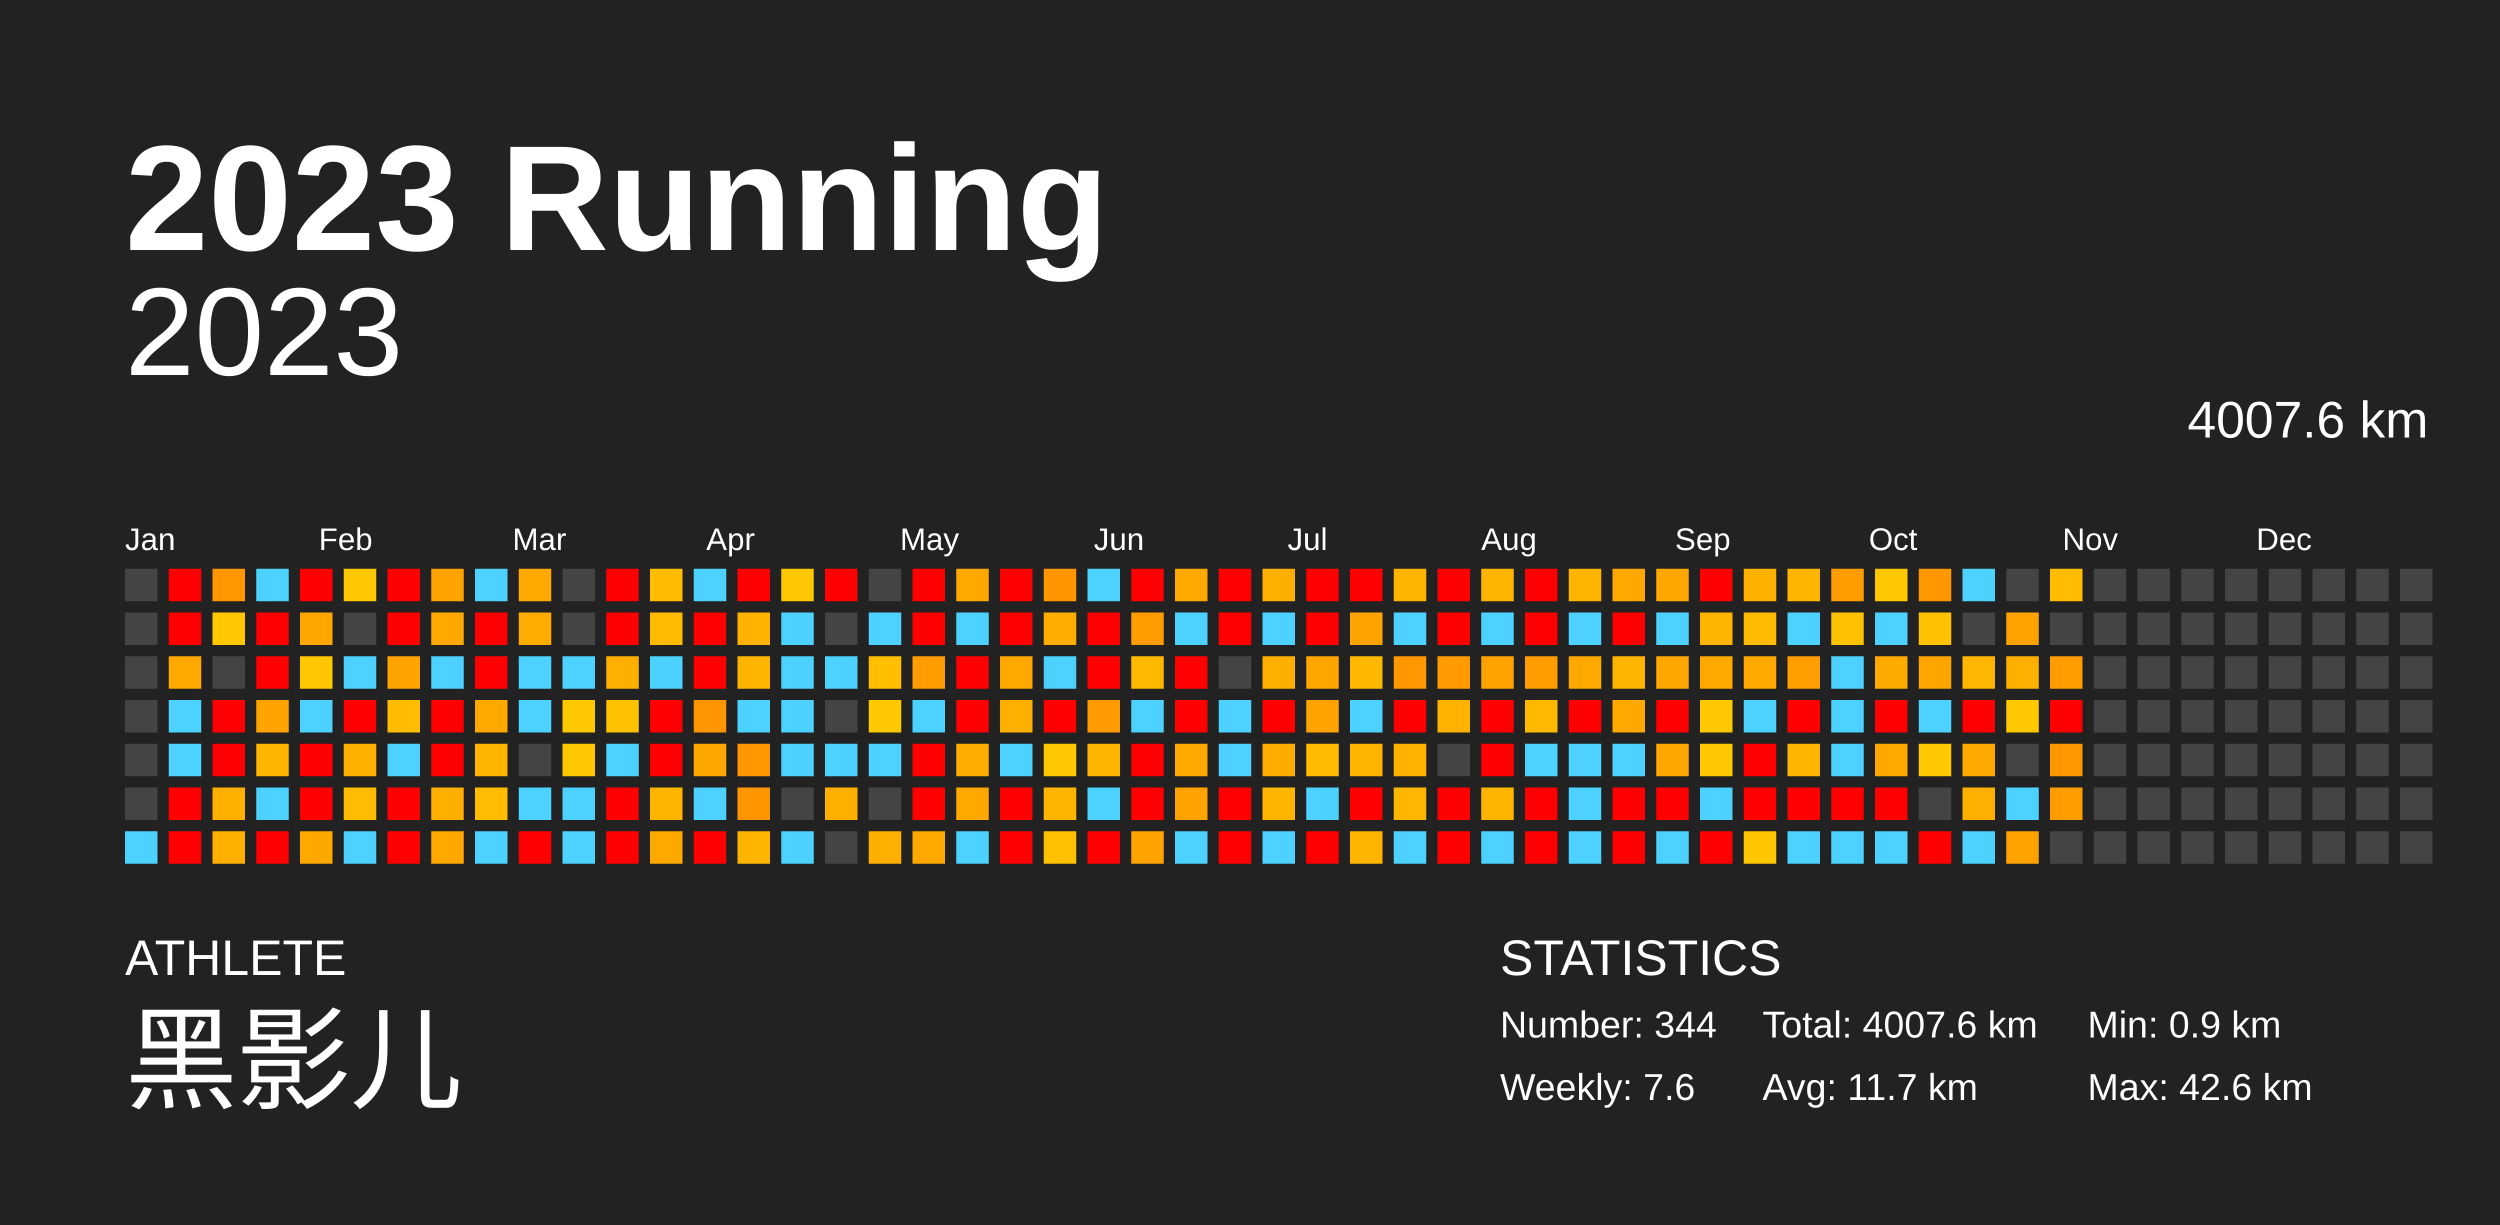
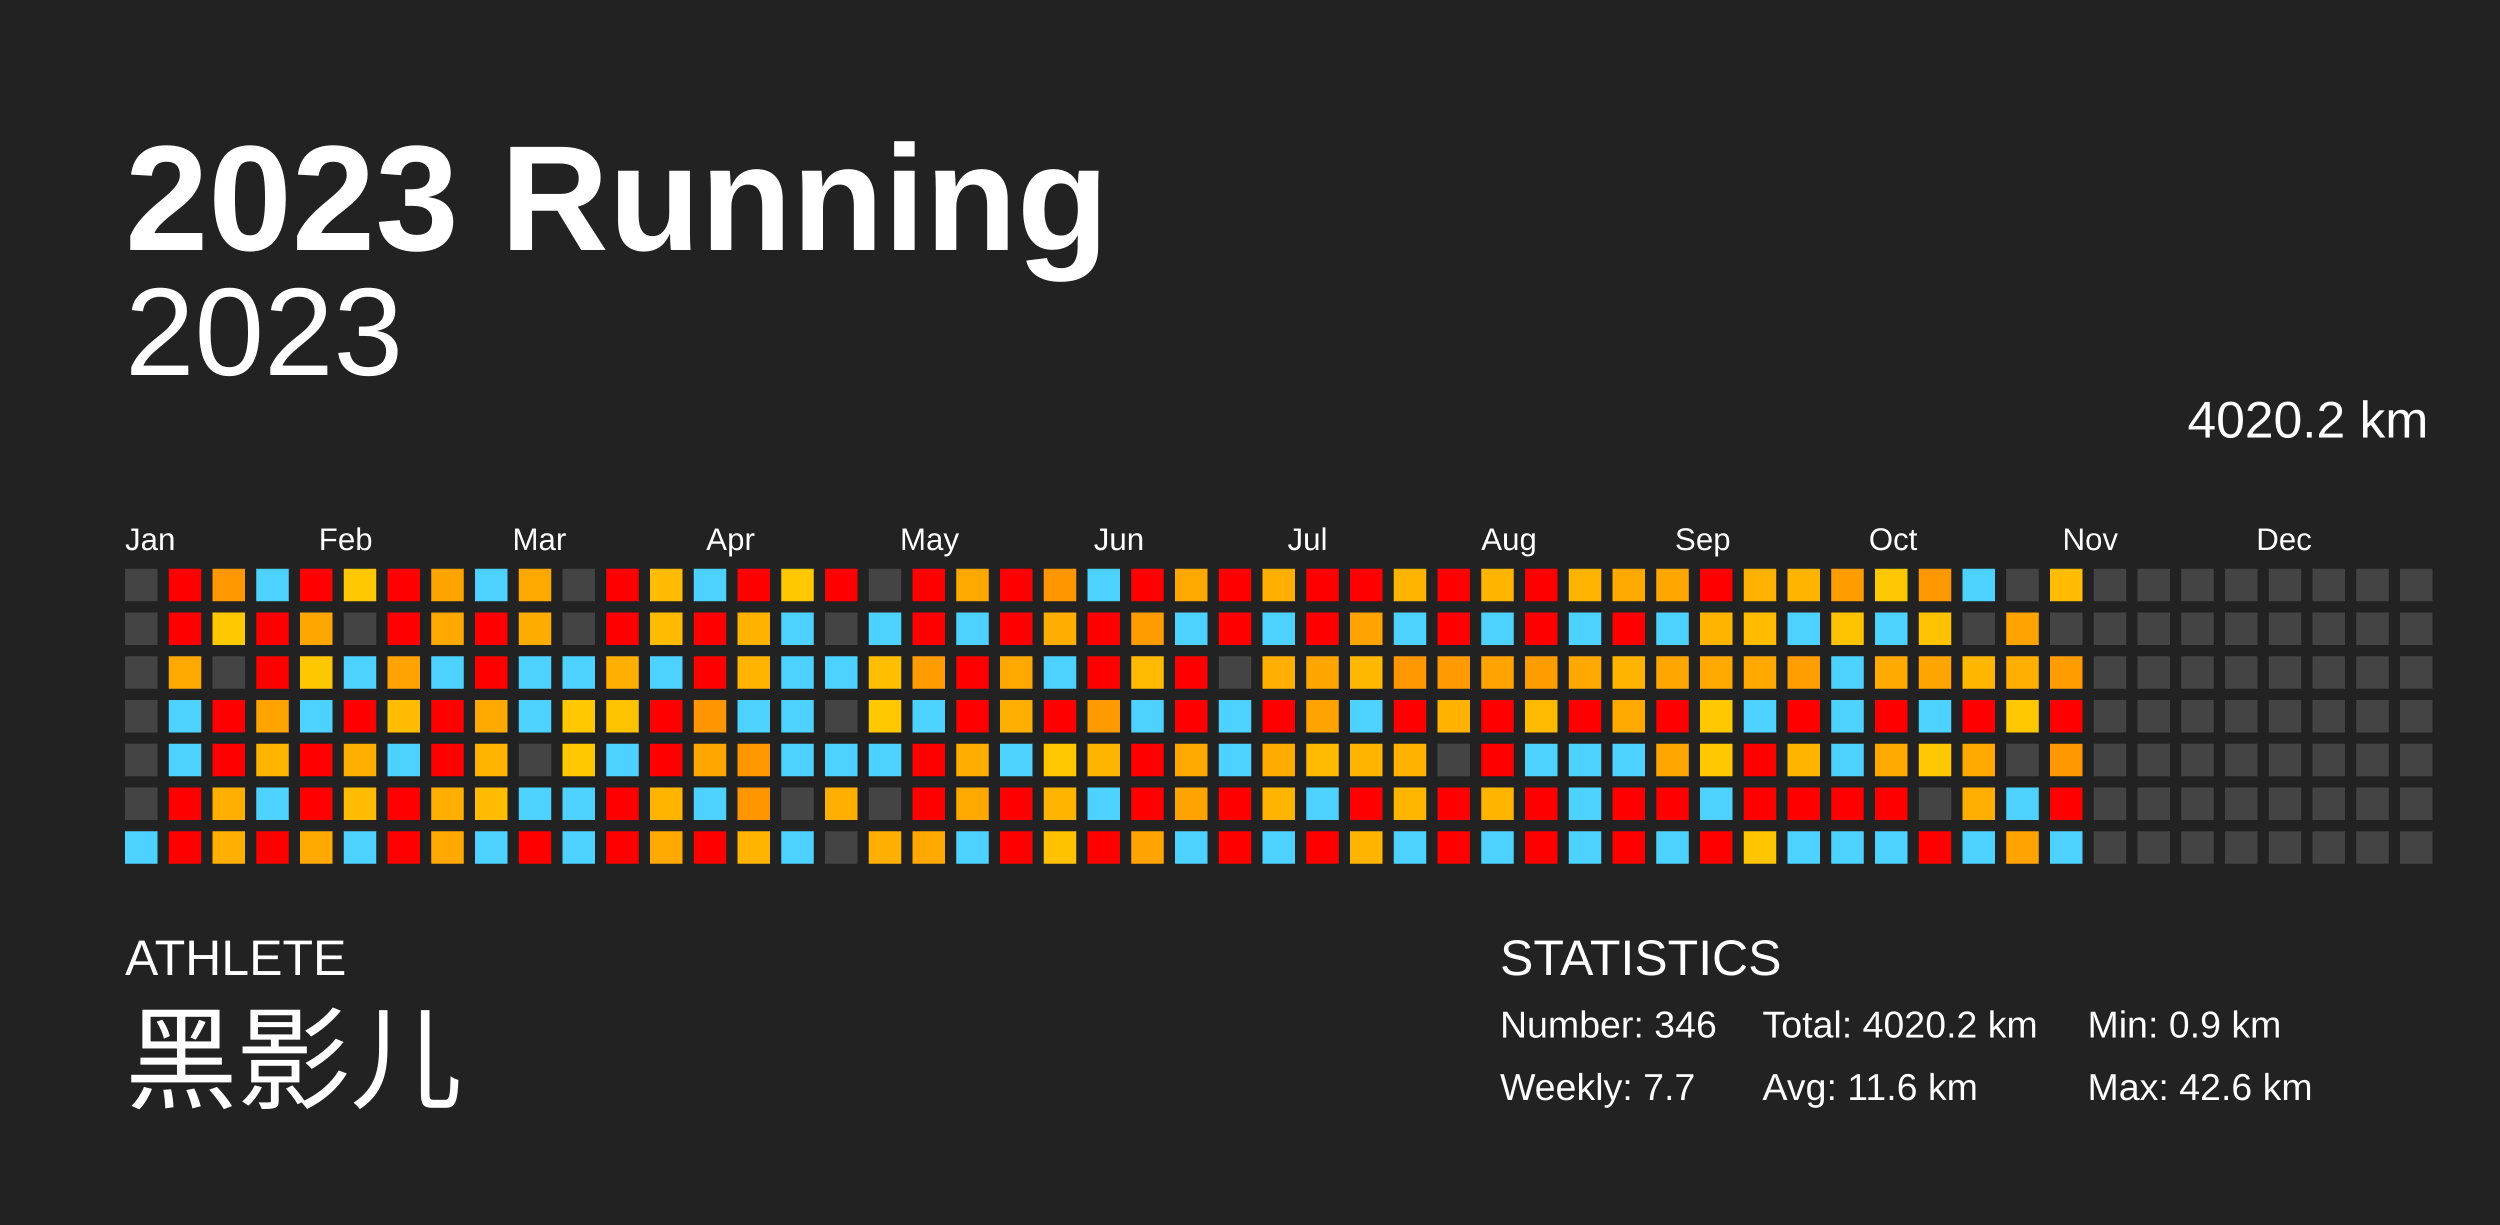
<svg xmlns="http://www.w3.org/2000/svg" baseProfile="full" height="98mm" version="1.1" viewBox="0,0,200,98" width="200mm">
  <defs />
  <rect fill="#222222" height="98" width="200" x="0" y="0" />
  <text fill="#FFFFFF" style="font-size:12px; font-family:Arial; font-weight:bold;" x="10" y="20">2023 Running</text>
  <text fill="#FFFFFF" style="font-size:4px; font-family:Arial" x="10" y="78">ATHLETE</text>
  <text fill="#FFFFFF" style="font-size:9px; font-family:Arial" x="10" y="88">黑影儿</text>
  <text fill="#FFFFFF" style="font-size:4px; font-family:Arial" x="120" y="78">STATISTICS</text>
-   <text fill="#FFFFFF" style="font-size:3px; font-family:Arial" x="120" y="83">Number: 344</text>
-   <text fill="#FFFFFF" style="font-size:3px; font-family:Arial" x="120" y="88">Weekly: 7.6</text>
-   <text fill="#FFFFFF" style="font-size:3px; font-family:Arial" x="141" y="83">Total: 4007.6 km</text>
-   <text fill="#FFFFFF" style="font-size:3px; font-family:Arial" x="141" y="88">Avg: 11.7 km</text>
+   <text fill="#FFFFFF" style="font-size:3px; font-family:Arial" x="120" y="83">Number: 346</text>
+   <text fill="#FFFFFF" style="font-size:3px; font-family:Arial" x="120" y="88">Weekly: 7.7</text>
+   <text fill="#FFFFFF" style="font-size:3px; font-family:Arial" x="141" y="83">Total: 4020.2 km</text>
+   <text fill="#FFFFFF" style="font-size:3px; font-family:Arial" x="141" y="88">Avg: 11.6 km</text>
  <text fill="#FFFFFF" style="font-size:3px; font-family:Arial" x="167" y="83">Min: 0.9 km</text>
  <text fill="#FFFFFF" style="font-size:3px; font-family:Arial" x="167" y="88">Max: 42.6 km</text>
  <text alignment-baseline="hanging" fill="#FFFFFF" style="font-size:10.0px; font-family:Arial;" x="10" y="30">2023</text>
-   <text alignment-baseline="hanging" fill="#FFFFFF" style="font-size:4.125px; font-family:Arial;" x="175" y="35">4007.6 km</text>
+   <text alignment-baseline="hanging" fill="#FFFFFF" style="font-size:4.125px; font-family:Arial;" x="175" y="35">4020.2 km</text>
  <text fill="#FFFFFF" style="font-size:2.5px; font-family:Arial" x="10.0" y="44">Jan</text>
  <text fill="#FFFFFF" style="font-size:2.5px; font-family:Arial" x="25.5" y="44">Feb</text>
  <text fill="#FFFFFF" style="font-size:2.5px; font-family:Arial" x="41.0" y="44">Mar</text>
  <text fill="#FFFFFF" style="font-size:2.5px; font-family:Arial" x="56.5" y="44">Apr</text>
  <text fill="#FFFFFF" style="font-size:2.5px; font-family:Arial" x="72.0" y="44">May</text>
  <text fill="#FFFFFF" style="font-size:2.5px; font-family:Arial" x="87.5" y="44">Jun</text>
  <text fill="#FFFFFF" style="font-size:2.5px; font-family:Arial" x="103.0" y="44">Jul</text>
  <text fill="#FFFFFF" style="font-size:2.5px; font-family:Arial" x="118.5" y="44">Aug</text>
  <text fill="#FFFFFF" style="font-size:2.5px; font-family:Arial" x="134.0" y="44">Sep</text>
  <text fill="#FFFFFF" style="font-size:2.5px; font-family:Arial" x="149.5" y="44">Oct</text>
  <text fill="#FFFFFF" style="font-size:2.5px; font-family:Arial" x="165.0" y="44">Nov</text>
  <text fill="#FFFFFF" style="font-size:2.5px; font-family:Arial" x="180.5" y="44">Dec</text>
  <rect fill="#444444" height="2.6" width="2.6" x="10.0" y="45.5" />
  <rect fill="#444444" height="2.6" width="2.6" x="10.0" y="49.0" />
  <rect fill="#444444" height="2.6" width="2.6" x="10.0" y="52.5" />
  <rect fill="#444444" height="2.6" width="2.6" x="10.0" y="56.0" />
  <rect fill="#444444" height="2.6" width="2.6" x="10.0" y="59.5" />
  <rect fill="#444444" height="2.6" width="2.6" x="10.0" y="63.0" />
  <rect fill="#4dd2ff" height="2.6" width="2.6" x="10.0" y="66.5" />
  <rect fill="red" height="2.6" width="2.6" x="13.5" y="45.5" />
  <rect fill="red" height="2.6" width="2.6" x="13.5" y="49.0" />
  <rect fill="#ffa900" height="2.6" width="2.6" x="13.5" y="52.5" />
  <rect fill="#4dd2ff" height="2.6" width="2.6" x="13.5" y="56.0" />
  <rect fill="#4dd2ff" height="2.6" width="2.6" x="13.5" y="59.5" />
  <rect fill="red" height="2.6" width="2.6" x="13.5" y="63.0" />
  <rect fill="red" height="2.6" width="2.6" x="13.5" y="66.5" />
  <rect fill="#ff9700" height="2.6" width="2.6" x="17.0" y="45.5" />
  <rect fill="#ffc800" height="2.6" width="2.6" x="17.0" y="49.0" />
  <rect fill="#444444" height="2.6" width="2.6" x="17.0" y="52.5" />
  <rect fill="red" height="2.6" width="2.6" x="17.0" y="56.0" />
  <rect fill="red" height="2.6" width="2.6" x="17.0" y="59.5" />
  <rect fill="#ffaf00" height="2.6" width="2.6" x="17.0" y="63.0" />
  <rect fill="#ffaf00" height="2.6" width="2.6" x="17.0" y="66.5" />
  <rect fill="#4dd2ff" height="2.6" width="2.6" x="20.5" y="45.5" />
  <rect fill="red" height="2.6" width="2.6" x="20.5" y="49.0" />
  <rect fill="red" height="2.6" width="2.6" x="20.5" y="52.5" />
  <rect fill="#ffa300" height="2.6" width="2.6" x="20.5" y="56.0" />
  <rect fill="#ffb500" height="2.6" width="2.6" x="20.5" y="59.5" />
  <rect fill="#4dd2ff" height="2.6" width="2.6" x="20.5" y="63.0" />
  <rect fill="red" height="2.6" width="2.6" x="20.5" y="66.5" />
  <rect fill="red" height="2.6" width="2.6" x="24.0" y="45.5" />
  <rect fill="#ffa700" height="2.6" width="2.6" x="24.0" y="49.0" />
  <rect fill="#ffc700" height="2.6" width="2.6" x="24.0" y="52.5" />
  <rect fill="#4dd2ff" height="2.6" width="2.6" x="24.0" y="56.0" />
  <rect fill="red" height="2.6" width="2.6" x="24.0" y="59.5" />
  <rect fill="red" height="2.6" width="2.6" x="24.0" y="63.0" />
  <rect fill="#ffa900" height="2.6" width="2.6" x="24.0" y="66.5" />
  <rect fill="#ffc800" height="2.6" width="2.6" x="27.5" y="45.5" />
  <rect fill="#444444" height="2.6" width="2.6" x="27.5" y="49.0" />
  <rect fill="#4dd2ff" height="2.6" width="2.6" x="27.5" y="52.5" />
  <rect fill="red" height="2.6" width="2.6" x="27.5" y="56.0" />
  <rect fill="#ffaf00" height="2.6" width="2.6" x="27.5" y="59.5" />
  <rect fill="#ffbc00" height="2.6" width="2.6" x="27.5" y="63.0" />
  <rect fill="#4dd2ff" height="2.6" width="2.6" x="27.5" y="66.5" />
  <rect fill="red" height="2.6" width="2.6" x="31.0" y="45.5" />
  <rect fill="red" height="2.6" width="2.6" x="31.0" y="49.0" />
  <rect fill="#ffa300" height="2.6" width="2.6" x="31.0" y="52.5" />
  <rect fill="#ffbc00" height="2.6" width="2.6" x="31.0" y="56.0" />
  <rect fill="#4dd2ff" height="2.6" width="2.6" x="31.0" y="59.5" />
  <rect fill="red" height="2.6" width="2.6" x="31.0" y="63.0" />
  <rect fill="red" height="2.6" width="2.6" x="31.0" y="66.5" />
  <rect fill="#ffa300" height="2.6" width="2.6" x="34.5" y="45.5" />
  <rect fill="#ffa900" height="2.6" width="2.6" x="34.5" y="49.0" />
  <rect fill="#4dd2ff" height="2.6" width="2.6" x="34.5" y="52.5" />
  <rect fill="red" height="2.6" width="2.6" x="34.5" y="56.0" />
  <rect fill="red" height="2.6" width="2.6" x="34.5" y="59.5" />
  <rect fill="#ffaf00" height="2.6" width="2.6" x="34.5" y="63.0" />
  <rect fill="#ffa900" height="2.6" width="2.6" x="34.5" y="66.5" />
  <rect fill="#4dd2ff" height="2.6" width="2.6" x="38.0" y="45.5" />
  <rect fill="red" height="2.6" width="2.6" x="38.0" y="49.0" />
  <rect fill="red" height="2.6" width="2.6" x="38.0" y="52.5" />
  <rect fill="#ffa900" height="2.6" width="2.6" x="38.0" y="56.0" />
  <rect fill="#ffb400" height="2.6" width="2.6" x="38.0" y="59.5" />
  <rect fill="#ffbc00" height="2.6" width="2.6" x="38.0" y="63.0" />
  <rect fill="#4dd2ff" height="2.6" width="2.6" x="38.0" y="66.5" />
  <rect fill="#ffa900" height="2.6" width="2.6" x="41.5" y="45.5" />
  <rect fill="#ffac00" height="2.6" width="2.6" x="41.5" y="49.0" />
  <rect fill="#4dd2ff" height="2.6" width="2.6" x="41.5" y="52.5" />
  <rect fill="#4dd2ff" height="2.6" width="2.6" x="41.5" y="56.0" />
  <rect fill="#444444" height="2.6" width="2.6" x="41.5" y="59.5" />
  <rect fill="#4dd2ff" height="2.6" width="2.6" x="41.5" y="63.0" />
  <rect fill="red" height="2.6" width="2.6" x="41.5" y="66.5" />
  <rect fill="#444444" height="2.6" width="2.6" x="45.0" y="45.5" />
  <rect fill="#444444" height="2.6" width="2.6" x="45.0" y="49.0" />
  <rect fill="#4dd2ff" height="2.6" width="2.6" x="45.0" y="52.5" />
  <rect fill="#ffc800" height="2.6" width="2.6" x="45.0" y="56.0" />
  <rect fill="#ffc800" height="2.6" width="2.6" x="45.0" y="59.5" />
  <rect fill="#4dd2ff" height="2.6" width="2.6" x="45.0" y="63.0" />
  <rect fill="#4dd2ff" height="2.6" width="2.6" x="45.0" y="66.5" />
  <rect fill="red" height="2.6" width="2.6" x="48.5" y="45.5" />
  <rect fill="red" height="2.6" width="2.6" x="48.5" y="49.0" />
  <rect fill="#ffaf00" height="2.6" width="2.6" x="48.5" y="52.5" />
  <rect fill="#ffc200" height="2.6" width="2.6" x="48.5" y="56.0" />
  <rect fill="#4dd2ff" height="2.6" width="2.6" x="48.5" y="59.5" />
  <rect fill="red" height="2.6" width="2.6" x="48.5" y="63.0" />
  <rect fill="red" height="2.6" width="2.6" x="48.5" y="66.5" />
  <rect fill="#ffbc00" height="2.6" width="2.6" x="52.0" y="45.5" />
  <rect fill="#ffbb00" height="2.6" width="2.6" x="52.0" y="49.0" />
  <rect fill="#4dd2ff" height="2.6" width="2.6" x="52.0" y="52.5" />
  <rect fill="red" height="2.6" width="2.6" x="52.0" y="56.0" />
  <rect fill="red" height="2.6" width="2.6" x="52.0" y="59.5" />
  <rect fill="#ffb500" height="2.6" width="2.6" x="52.0" y="63.0" />
  <rect fill="#ffa900" height="2.6" width="2.6" x="52.0" y="66.5" />
  <rect fill="#4dd2ff" height="2.6" width="2.6" x="55.5" y="45.5" />
  <rect fill="red" height="2.6" width="2.6" x="55.5" y="49.0" />
  <rect fill="red" height="2.6" width="2.6" x="55.5" y="52.5" />
  <rect fill="#ff9500" height="2.6" width="2.6" x="55.5" y="56.0" />
  <rect fill="#ffa600" height="2.6" width="2.6" x="55.5" y="59.5" />
  <rect fill="#4dd2ff" height="2.6" width="2.6" x="55.5" y="63.0" />
  <rect fill="red" height="2.6" width="2.6" x="55.5" y="66.5" />
  <rect fill="red" height="2.6" width="2.6" x="59.0" y="45.5" />
  <rect fill="#ffb200" height="2.6" width="2.6" x="59.0" y="49.0" />
  <rect fill="#ffb500" height="2.6" width="2.6" x="59.0" y="52.5" />
  <rect fill="#4dd2ff" height="2.6" width="2.6" x="59.0" y="56.0" />
  <rect fill="#ff9700" height="2.6" width="2.6" x="59.0" y="59.5" />
  <rect fill="#ff9600" height="2.6" width="2.6" x="59.0" y="63.0" />
  <rect fill="#ffb500" height="2.6" width="2.6" x="59.0" y="66.5" />
  <rect fill="#ffc800" height="2.6" width="2.6" x="62.5" y="45.5" />
  <rect fill="#4dd2ff" height="2.6" width="2.6" x="62.5" y="49.0" />
  <rect fill="#4dd2ff" height="2.6" width="2.6" x="62.5" y="52.5" />
  <rect fill="#4dd2ff" height="2.6" width="2.6" x="62.5" y="56.0" />
  <rect fill="#4dd2ff" height="2.6" width="2.6" x="62.5" y="59.5" />
  <rect fill="#444444" height="2.6" width="2.6" x="62.5" y="63.0" />
  <rect fill="#4dd2ff" height="2.6" width="2.6" x="62.5" y="66.5" />
  <rect fill="red" height="2.6" width="2.6" x="66.0" y="45.5" />
  <rect fill="#444444" height="2.6" width="2.6" x="66.0" y="49.0" />
  <rect fill="#4dd2ff" height="2.6" width="2.6" x="66.0" y="52.5" />
  <rect fill="#444444" height="2.6" width="2.6" x="66.0" y="56.0" />
  <rect fill="#4dd2ff" height="2.6" width="2.6" x="66.0" y="59.5" />
  <rect fill="#ffaf00" height="2.6" width="2.6" x="66.0" y="63.0" />
  <rect fill="#444444" height="2.6" width="2.6" x="66.0" y="66.5" />
  <rect fill="#444444" height="2.6" width="2.6" x="69.5" y="45.5" />
  <rect fill="#4dd2ff" height="2.6" width="2.6" x="69.5" y="49.0" />
  <rect fill="#ffbf00" height="2.6" width="2.6" x="69.5" y="52.5" />
  <rect fill="#ffc800" height="2.6" width="2.6" x="69.5" y="56.0" />
  <rect fill="#4dd2ff" height="2.6" width="2.6" x="69.5" y="59.5" />
  <rect fill="#444444" height="2.6" width="2.6" x="69.5" y="63.0" />
  <rect fill="#ffaf00" height="2.6" width="2.6" x="69.5" y="66.5" />
  <rect fill="red" height="2.6" width="2.6" x="73.0" y="45.5" />
  <rect fill="red" height="2.6" width="2.6" x="73.0" y="49.0" />
  <rect fill="#ff9d00" height="2.6" width="2.6" x="73.0" y="52.5" />
  <rect fill="#4dd2ff" height="2.6" width="2.6" x="73.0" y="56.0" />
  <rect fill="red" height="2.6" width="2.6" x="73.0" y="59.5" />
  <rect fill="red" height="2.6" width="2.6" x="73.0" y="63.0" />
  <rect fill="#ffa900" height="2.6" width="2.6" x="73.0" y="66.5" />
  <rect fill="#ffa900" height="2.6" width="2.6" x="76.5" y="45.5" />
  <rect fill="#4dd2ff" height="2.6" width="2.6" x="76.5" y="49.0" />
  <rect fill="red" height="2.6" width="2.6" x="76.5" y="52.5" />
  <rect fill="red" height="2.6" width="2.6" x="76.5" y="56.0" />
  <rect fill="#ffad00" height="2.6" width="2.6" x="76.5" y="59.5" />
  <rect fill="#ffa900" height="2.6" width="2.6" x="76.5" y="63.0" />
  <rect fill="#4dd2ff" height="2.6" width="2.6" x="76.5" y="66.5" />
  <rect fill="red" height="2.6" width="2.6" x="80.0" y="45.5" />
  <rect fill="red" height="2.6" width="2.6" x="80.0" y="49.0" />
  <rect fill="#ffa900" height="2.6" width="2.6" x="80.0" y="52.5" />
  <rect fill="#ffaf00" height="2.6" width="2.6" x="80.0" y="56.0" />
  <rect fill="#4dd2ff" height="2.6" width="2.6" x="80.0" y="59.5" />
  <rect fill="red" height="2.6" width="2.6" x="80.0" y="63.0" />
  <rect fill="red" height="2.6" width="2.6" x="80.0" y="66.5" />
  <rect fill="#ff9600" height="2.6" width="2.6" x="83.5" y="45.5" />
  <rect fill="#ffae00" height="2.6" width="2.6" x="83.5" y="49.0" />
  <rect fill="#4dd2ff" height="2.6" width="2.6" x="83.5" y="52.5" />
  <rect fill="red" height="2.6" width="2.6" x="83.5" y="56.0" />
  <rect fill="#ffc800" height="2.6" width="2.6" x="83.5" y="59.5" />
  <rect fill="#ffb500" height="2.6" width="2.6" x="83.5" y="63.0" />
  <rect fill="#ffc100" height="2.6" width="2.6" x="83.5" y="66.5" />
  <rect fill="#4dd2ff" height="2.6" width="2.6" x="87.0" y="45.5" />
  <rect fill="red" height="2.6" width="2.6" x="87.0" y="49.0" />
  <rect fill="red" height="2.6" width="2.6" x="87.0" y="52.5" />
  <rect fill="#ff9b00" height="2.6" width="2.6" x="87.0" y="56.0" />
  <rect fill="#ffb500" height="2.6" width="2.6" x="87.0" y="59.5" />
  <rect fill="#4dd2ff" height="2.6" width="2.6" x="87.0" y="63.0" />
  <rect fill="red" height="2.6" width="2.6" x="87.0" y="66.5" />
  <rect fill="red" height="2.6" width="2.6" x="90.5" y="45.5" />
  <rect fill="#ff9c00" height="2.6" width="2.6" x="90.5" y="49.0" />
  <rect fill="#ffba00" height="2.6" width="2.6" x="90.5" y="52.5" />
  <rect fill="#4dd2ff" height="2.6" width="2.6" x="90.5" y="56.0" />
  <rect fill="red" height="2.6" width="2.6" x="90.5" y="59.5" />
  <rect fill="red" height="2.6" width="2.6" x="90.5" y="63.0" />
  <rect fill="#ffa300" height="2.6" width="2.6" x="90.5" y="66.5" />
  <rect fill="#ffa900" height="2.6" width="2.6" x="94.0" y="45.5" />
  <rect fill="#4dd2ff" height="2.6" width="2.6" x="94.0" y="49.0" />
  <rect fill="red" height="2.6" width="2.6" x="94.0" y="52.5" />
  <rect fill="red" height="2.6" width="2.6" x="94.0" y="56.0" />
  <rect fill="#ffa900" height="2.6" width="2.6" x="94.0" y="59.5" />
  <rect fill="#ffa300" height="2.6" width="2.6" x="94.0" y="63.0" />
  <rect fill="#4dd2ff" height="2.6" width="2.6" x="94.0" y="66.5" />
  <rect fill="red" height="2.6" width="2.6" x="97.5" y="45.5" />
  <rect fill="red" height="2.6" width="2.6" x="97.5" y="49.0" />
  <rect fill="#444444" height="2.6" width="2.6" x="97.5" y="52.5" />
  <rect fill="#4dd2ff" height="2.6" width="2.6" x="97.5" y="56.0" />
  <rect fill="#4dd2ff" height="2.6" width="2.6" x="97.5" y="59.5" />
  <rect fill="red" height="2.6" width="2.6" x="97.5" y="63.0" />
  <rect fill="red" height="2.6" width="2.6" x="97.5" y="66.5" />
  <rect fill="#ffaf00" height="2.6" width="2.6" x="101.0" y="45.5" />
  <rect fill="#4dd2ff" height="2.6" width="2.6" x="101.0" y="49.0" />
  <rect fill="#ffaf00" height="2.6" width="2.6" x="101.0" y="52.5" />
  <rect fill="red" height="2.6" width="2.6" x="101.0" y="56.0" />
  <rect fill="#ffab00" height="2.6" width="2.6" x="101.0" y="59.5" />
  <rect fill="#ffb500" height="2.6" width="2.6" x="101.0" y="63.0" />
  <rect fill="#4dd2ff" height="2.6" width="2.6" x="101.0" y="66.5" />
  <rect fill="red" height="2.6" width="2.6" x="104.5" y="45.5" />
  <rect fill="red" height="2.6" width="2.6" x="104.5" y="49.0" />
  <rect fill="#ffa500" height="2.6" width="2.6" x="104.5" y="52.5" />
  <rect fill="#ffa300" height="2.6" width="2.6" x="104.5" y="56.0" />
  <rect fill="#ffbb00" height="2.6" width="2.6" x="104.5" y="59.5" />
  <rect fill="#4dd2ff" height="2.6" width="2.6" x="104.5" y="63.0" />
  <rect fill="red" height="2.6" width="2.6" x="104.5" y="66.5" />
  <rect fill="red" height="2.6" width="2.6" x="108.0" y="45.5" />
  <rect fill="#ffa300" height="2.6" width="2.6" x="108.0" y="49.0" />
  <rect fill="#ffb800" height="2.6" width="2.6" x="108.0" y="52.5" />
  <rect fill="#4dd2ff" height="2.6" width="2.6" x="108.0" y="56.0" />
  <rect fill="#ffb400" height="2.6" width="2.6" x="108.0" y="59.5" />
  <rect fill="red" height="2.6" width="2.6" x="108.0" y="63.0" />
  <rect fill="#ffb500" height="2.6" width="2.6" x="108.0" y="66.5" />
  <rect fill="#ffb500" height="2.6" width="2.6" x="111.5" y="45.5" />
  <rect fill="#4dd2ff" height="2.6" width="2.6" x="111.5" y="49.0" />
  <rect fill="#ff9700" height="2.6" width="2.6" x="111.5" y="52.5" />
  <rect fill="red" height="2.6" width="2.6" x="111.5" y="56.0" />
  <rect fill="#ffb300" height="2.6" width="2.6" x="111.5" y="59.5" />
  <rect fill="#ffb600" height="2.6" width="2.6" x="111.5" y="63.0" />
  <rect fill="#4dd2ff" height="2.6" width="2.6" x="111.5" y="66.5" />
  <rect fill="red" height="2.6" width="2.6" x="115.0" y="45.5" />
  <rect fill="red" height="2.6" width="2.6" x="115.0" y="49.0" />
  <rect fill="#ff9b00" height="2.6" width="2.6" x="115.0" y="52.5" />
  <rect fill="#ffb300" height="2.6" width="2.6" x="115.0" y="56.0" />
  <rect fill="#444444" height="2.6" width="2.6" x="115.0" y="59.5" />
  <rect fill="red" height="2.6" width="2.6" x="115.0" y="63.0" />
  <rect fill="red" height="2.6" width="2.6" x="115.0" y="66.5" />
  <rect fill="#ffb500" height="2.6" width="2.6" x="118.5" y="45.5" />
  <rect fill="#4dd2ff" height="2.6" width="2.6" x="118.5" y="49.0" />
  <rect fill="#ffa300" height="2.6" width="2.6" x="118.5" y="52.5" />
  <rect fill="red" height="2.6" width="2.6" x="118.5" y="56.0" />
  <rect fill="red" height="2.6" width="2.6" x="118.5" y="59.5" />
  <rect fill="#ffb500" height="2.6" width="2.6" x="118.5" y="63.0" />
  <rect fill="#4dd2ff" height="2.6" width="2.6" x="118.5" y="66.5" />
  <rect fill="red" height="2.6" width="2.6" x="122.0" y="45.5" />
  <rect fill="red" height="2.6" width="2.6" x="122.0" y="49.0" />
  <rect fill="#ff9d00" height="2.6" width="2.6" x="122.0" y="52.5" />
  <rect fill="#ffba00" height="2.6" width="2.6" x="122.0" y="56.0" />
  <rect fill="#4dd2ff" height="2.6" width="2.6" x="122.0" y="59.5" />
  <rect fill="red" height="2.6" width="2.6" x="122.0" y="63.0" />
  <rect fill="red" height="2.6" width="2.6" x="122.0" y="66.5" />
  <rect fill="#ffb500" height="2.6" width="2.6" x="125.5" y="45.5" />
  <rect fill="#4dd2ff" height="2.6" width="2.6" x="125.5" y="49.0" />
  <rect fill="#ffa800" height="2.6" width="2.6" x="125.5" y="52.5" />
  <rect fill="red" height="2.6" width="2.6" x="125.5" y="56.0" />
  <rect fill="#4dd2ff" height="2.6" width="2.6" x="125.5" y="59.5" />
  <rect fill="#4dd2ff" height="2.6" width="2.6" x="125.5" y="63.0" />
  <rect fill="#4dd2ff" height="2.6" width="2.6" x="125.5" y="66.5" />
  <rect fill="#ffa800" height="2.6" width="2.6" x="129.0" y="45.5" />
  <rect fill="red" height="2.6" width="2.6" x="129.0" y="49.0" />
  <rect fill="#ffb400" height="2.6" width="2.6" x="129.0" y="52.5" />
  <rect fill="#ffa900" height="2.6" width="2.6" x="129.0" y="56.0" />
  <rect fill="#4dd2ff" height="2.6" width="2.6" x="129.0" y="59.5" />
  <rect fill="red" height="2.6" width="2.6" x="129.0" y="63.0" />
  <rect fill="red" height="2.6" width="2.6" x="129.0" y="66.5" />
  <rect fill="#ffa600" height="2.6" width="2.6" x="132.5" y="45.5" />
  <rect fill="#4dd2ff" height="2.6" width="2.6" x="132.5" y="49.0" />
  <rect fill="#ffa700" height="2.6" width="2.6" x="132.5" y="52.5" />
  <rect fill="red" height="2.6" width="2.6" x="132.5" y="56.0" />
  <rect fill="#ffa700" height="2.6" width="2.6" x="132.5" y="59.5" />
  <rect fill="red" height="2.6" width="2.6" x="132.5" y="63.0" />
  <rect fill="#4dd2ff" height="2.6" width="2.6" x="132.5" y="66.5" />
  <rect fill="red" height="2.6" width="2.6" x="136.0" y="45.5" />
  <rect fill="#ffb500" height="2.6" width="2.6" x="136.0" y="49.0" />
  <rect fill="#ffa800" height="2.6" width="2.6" x="136.0" y="52.5" />
  <rect fill="#ffc800" height="2.6" width="2.6" x="136.0" y="56.0" />
  <rect fill="#ffc800" height="2.6" width="2.6" x="136.0" y="59.5" />
  <rect fill="#4dd2ff" height="2.6" width="2.6" x="136.0" y="63.0" />
  <rect fill="red" height="2.6" width="2.6" x="136.0" y="66.5" />
  <rect fill="#ffb100" height="2.6" width="2.6" x="139.5" y="45.5" />
  <rect fill="#ffbb00" height="2.6" width="2.6" x="139.5" y="49.0" />
  <rect fill="#ffa800" height="2.6" width="2.6" x="139.5" y="52.5" />
  <rect fill="#4dd2ff" height="2.6" width="2.6" x="139.5" y="56.0" />
  <rect fill="red" height="2.6" width="2.6" x="139.5" y="59.5" />
  <rect fill="red" height="2.6" width="2.6" x="139.5" y="63.0" />
  <rect fill="#ffc500" height="2.6" width="2.6" x="139.5" y="66.5" />
  <rect fill="#ffb500" height="2.6" width="2.6" x="143.0" y="45.5" />
  <rect fill="#4dd2ff" height="2.6" width="2.6" x="143.0" y="49.0" />
  <rect fill="#ff9e00" height="2.6" width="2.6" x="143.0" y="52.5" />
  <rect fill="red" height="2.6" width="2.6" x="143.0" y="56.0" />
  <rect fill="#ffb500" height="2.6" width="2.6" x="143.0" y="59.5" />
  <rect fill="red" height="2.6" width="2.6" x="143.0" y="63.0" />
  <rect fill="#4dd2ff" height="2.6" width="2.6" x="143.0" y="66.5" />
  <rect fill="#ff9d00" height="2.6" width="2.6" x="146.5" y="45.5" />
  <rect fill="#ffc200" height="2.6" width="2.6" x="146.5" y="49.0" />
  <rect fill="#4dd2ff" height="2.6" width="2.6" x="146.5" y="52.5" />
  <rect fill="#4dd2ff" height="2.6" width="2.6" x="146.5" y="56.0" />
  <rect fill="#4dd2ff" height="2.6" width="2.6" x="146.5" y="59.5" />
  <rect fill="red" height="2.6" width="2.6" x="146.5" y="63.0" />
  <rect fill="#4dd2ff" height="2.6" width="2.6" x="146.5" y="66.5" />
  <rect fill="#ffc800" height="2.6" width="2.6" x="150.0" y="45.5" />
  <rect fill="#4dd2ff" height="2.6" width="2.6" x="150.0" y="49.0" />
  <rect fill="#ffaa00" height="2.6" width="2.6" x="150.0" y="52.5" />
  <rect fill="red" height="2.6" width="2.6" x="150.0" y="56.0" />
  <rect fill="#ffa900" height="2.6" width="2.6" x="150.0" y="59.5" />
  <rect fill="red" height="2.6" width="2.6" x="150.0" y="63.0" />
  <rect fill="#4dd2ff" height="2.6" width="2.6" x="150.0" y="66.5" />
  <rect fill="#ff9700" height="2.6" width="2.6" x="153.5" y="45.5" />
  <rect fill="#ffc200" height="2.6" width="2.6" x="153.5" y="49.0" />
  <rect fill="#ffa500" height="2.6" width="2.6" x="153.5" y="52.5" />
  <rect fill="#4dd2ff" height="2.6" width="2.6" x="153.5" y="56.0" />
  <rect fill="#ffc800" height="2.6" width="2.6" x="153.5" y="59.5" />
  <rect fill="#444444" height="2.6" width="2.6" x="153.5" y="63.0" />
  <rect fill="red" height="2.6" width="2.6" x="153.5" y="66.5" />
  <rect fill="#4dd2ff" height="2.6" width="2.6" x="157.0" y="45.5" />
  <rect fill="#444444" height="2.6" width="2.6" x="157.0" y="49.0" />
  <rect fill="#ffb600" height="2.6" width="2.6" x="157.0" y="52.5" />
  <rect fill="red" height="2.6" width="2.6" x="157.0" y="56.0" />
  <rect fill="#ffa900" height="2.6" width="2.6" x="157.0" y="59.5" />
  <rect fill="#ffaf00" height="2.6" width="2.6" x="157.0" y="63.0" />
  <rect fill="#4dd2ff" height="2.6" width="2.6" x="157.0" y="66.5" />
  <rect fill="#444444" height="2.6" width="2.6" x="160.5" y="45.5" />
  <rect fill="#ffa300" height="2.6" width="2.6" x="160.5" y="49.0" />
  <rect fill="#ffaf00" height="2.6" width="2.6" x="160.5" y="52.5" />
  <rect fill="#ffc800" height="2.6" width="2.6" x="160.5" y="56.0" />
  <rect fill="#444444" height="2.6" width="2.6" x="160.5" y="59.5" />
  <rect fill="#4dd2ff" height="2.6" width="2.6" x="160.5" y="63.0" />
  <rect fill="#ffa300" height="2.6" width="2.6" x="160.5" y="66.5" />
  <rect fill="#ffbc00" height="2.6" width="2.6" x="164.0" y="45.5" />
  <rect fill="#444444" height="2.6" width="2.6" x="164.0" y="49.0" />
  <rect fill="#ff9c00" height="2.6" width="2.6" x="164.0" y="52.5" />
  <rect fill="red" height="2.6" width="2.6" x="164.0" y="56.0" />
  <rect fill="#ff9700" height="2.6" width="2.6" x="164.0" y="59.5" />
-   <rect fill="#ff9d00" height="2.6" width="2.6" x="164.0" y="63.0" />
-   <rect fill="#444444" height="2.6" width="2.6" x="164.0" y="66.5" />
+   <rect fill="red" height="2.6" width="2.6" x="164.0" y="63.0" />
+   <rect fill="#4dd2ff" height="2.6" width="2.6" x="164.0" y="66.5" />
  <rect fill="#444444" height="2.6" width="2.6" x="167.5" y="45.5" />
  <rect fill="#444444" height="2.6" width="2.6" x="167.5" y="49.0" />
  <rect fill="#444444" height="2.6" width="2.6" x="167.5" y="52.5" />
  <rect fill="#444444" height="2.6" width="2.6" x="167.5" y="56.0" />
  <rect fill="#444444" height="2.6" width="2.6" x="167.5" y="59.5" />
  <rect fill="#444444" height="2.6" width="2.6" x="167.5" y="63.0" />
  <rect fill="#444444" height="2.6" width="2.6" x="167.5" y="66.5" />
  <rect fill="#444444" height="2.6" width="2.6" x="171.0" y="45.5" />
  <rect fill="#444444" height="2.6" width="2.6" x="171.0" y="49.0" />
  <rect fill="#444444" height="2.6" width="2.6" x="171.0" y="52.5" />
  <rect fill="#444444" height="2.6" width="2.6" x="171.0" y="56.0" />
  <rect fill="#444444" height="2.6" width="2.6" x="171.0" y="59.5" />
  <rect fill="#444444" height="2.6" width="2.6" x="171.0" y="63.0" />
  <rect fill="#444444" height="2.6" width="2.6" x="171.0" y="66.5" />
  <rect fill="#444444" height="2.6" width="2.6" x="174.5" y="45.5" />
  <rect fill="#444444" height="2.6" width="2.6" x="174.5" y="49.0" />
  <rect fill="#444444" height="2.6" width="2.6" x="174.5" y="52.5" />
  <rect fill="#444444" height="2.6" width="2.6" x="174.5" y="56.0" />
  <rect fill="#444444" height="2.6" width="2.6" x="174.5" y="59.5" />
  <rect fill="#444444" height="2.6" width="2.6" x="174.5" y="63.0" />
  <rect fill="#444444" height="2.6" width="2.6" x="174.5" y="66.5" />
  <rect fill="#444444" height="2.6" width="2.6" x="178.0" y="45.5" />
  <rect fill="#444444" height="2.6" width="2.6" x="178.0" y="49.0" />
  <rect fill="#444444" height="2.6" width="2.6" x="178.0" y="52.5" />
  <rect fill="#444444" height="2.6" width="2.6" x="178.0" y="56.0" />
  <rect fill="#444444" height="2.6" width="2.6" x="178.0" y="59.5" />
  <rect fill="#444444" height="2.6" width="2.6" x="178.0" y="63.0" />
  <rect fill="#444444" height="2.6" width="2.6" x="178.0" y="66.5" />
  <rect fill="#444444" height="2.6" width="2.6" x="181.5" y="45.5" />
  <rect fill="#444444" height="2.6" width="2.6" x="181.5" y="49.0" />
  <rect fill="#444444" height="2.6" width="2.6" x="181.5" y="52.5" />
  <rect fill="#444444" height="2.6" width="2.6" x="181.5" y="56.0" />
  <rect fill="#444444" height="2.6" width="2.6" x="181.5" y="59.5" />
  <rect fill="#444444" height="2.6" width="2.6" x="181.5" y="63.0" />
  <rect fill="#444444" height="2.6" width="2.6" x="181.5" y="66.5" />
  <rect fill="#444444" height="2.6" width="2.6" x="185.0" y="45.5" />
  <rect fill="#444444" height="2.6" width="2.6" x="185.0" y="49.0" />
  <rect fill="#444444" height="2.6" width="2.6" x="185.0" y="52.5" />
  <rect fill="#444444" height="2.6" width="2.6" x="185.0" y="56.0" />
  <rect fill="#444444" height="2.6" width="2.6" x="185.0" y="59.5" />
  <rect fill="#444444" height="2.6" width="2.6" x="185.0" y="63.0" />
  <rect fill="#444444" height="2.6" width="2.6" x="185.0" y="66.5" />
  <rect fill="#444444" height="2.6" width="2.6" x="188.5" y="45.5" />
  <rect fill="#444444" height="2.6" width="2.6" x="188.5" y="49.0" />
  <rect fill="#444444" height="2.6" width="2.6" x="188.5" y="52.5" />
  <rect fill="#444444" height="2.6" width="2.6" x="188.5" y="56.0" />
  <rect fill="#444444" height="2.6" width="2.6" x="188.5" y="59.5" />
  <rect fill="#444444" height="2.6" width="2.6" x="188.5" y="63.0" />
  <rect fill="#444444" height="2.6" width="2.6" x="188.5" y="66.5" />
  <rect fill="#444444" height="2.6" width="2.6" x="192.0" y="45.5" />
  <rect fill="#444444" height="2.6" width="2.6" x="192.0" y="49.0" />
  <rect fill="#444444" height="2.6" width="2.6" x="192.0" y="52.5" />
  <rect fill="#444444" height="2.6" width="2.6" x="192.0" y="56.0" />
  <rect fill="#444444" height="2.6" width="2.6" x="192.0" y="59.5" />
  <rect fill="#444444" height="2.6" width="2.6" x="192.0" y="63.0" />
  <rect fill="#444444" height="2.6" width="2.6" x="192.0" y="66.5" />
</svg>
